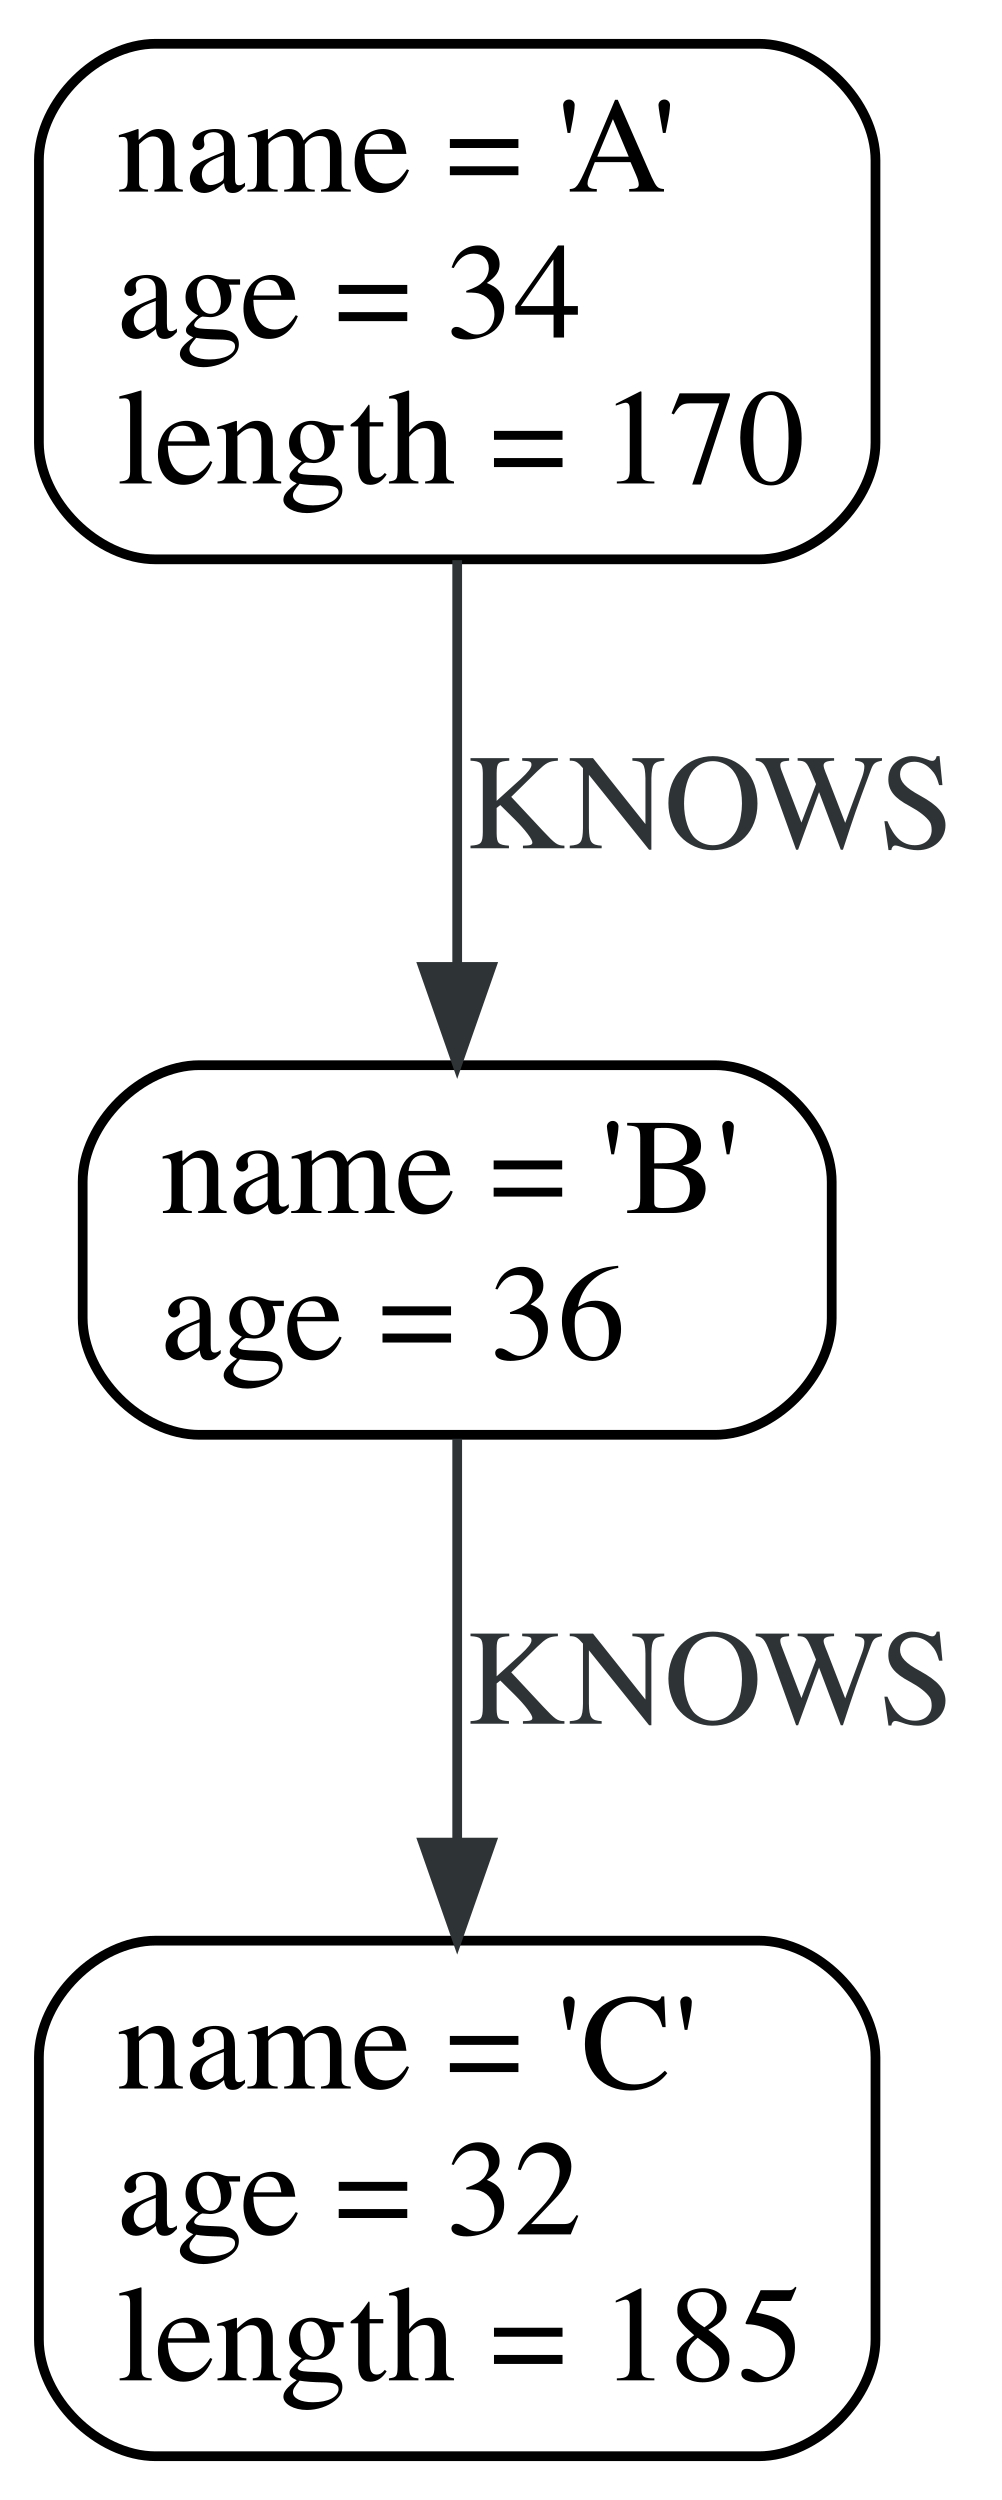
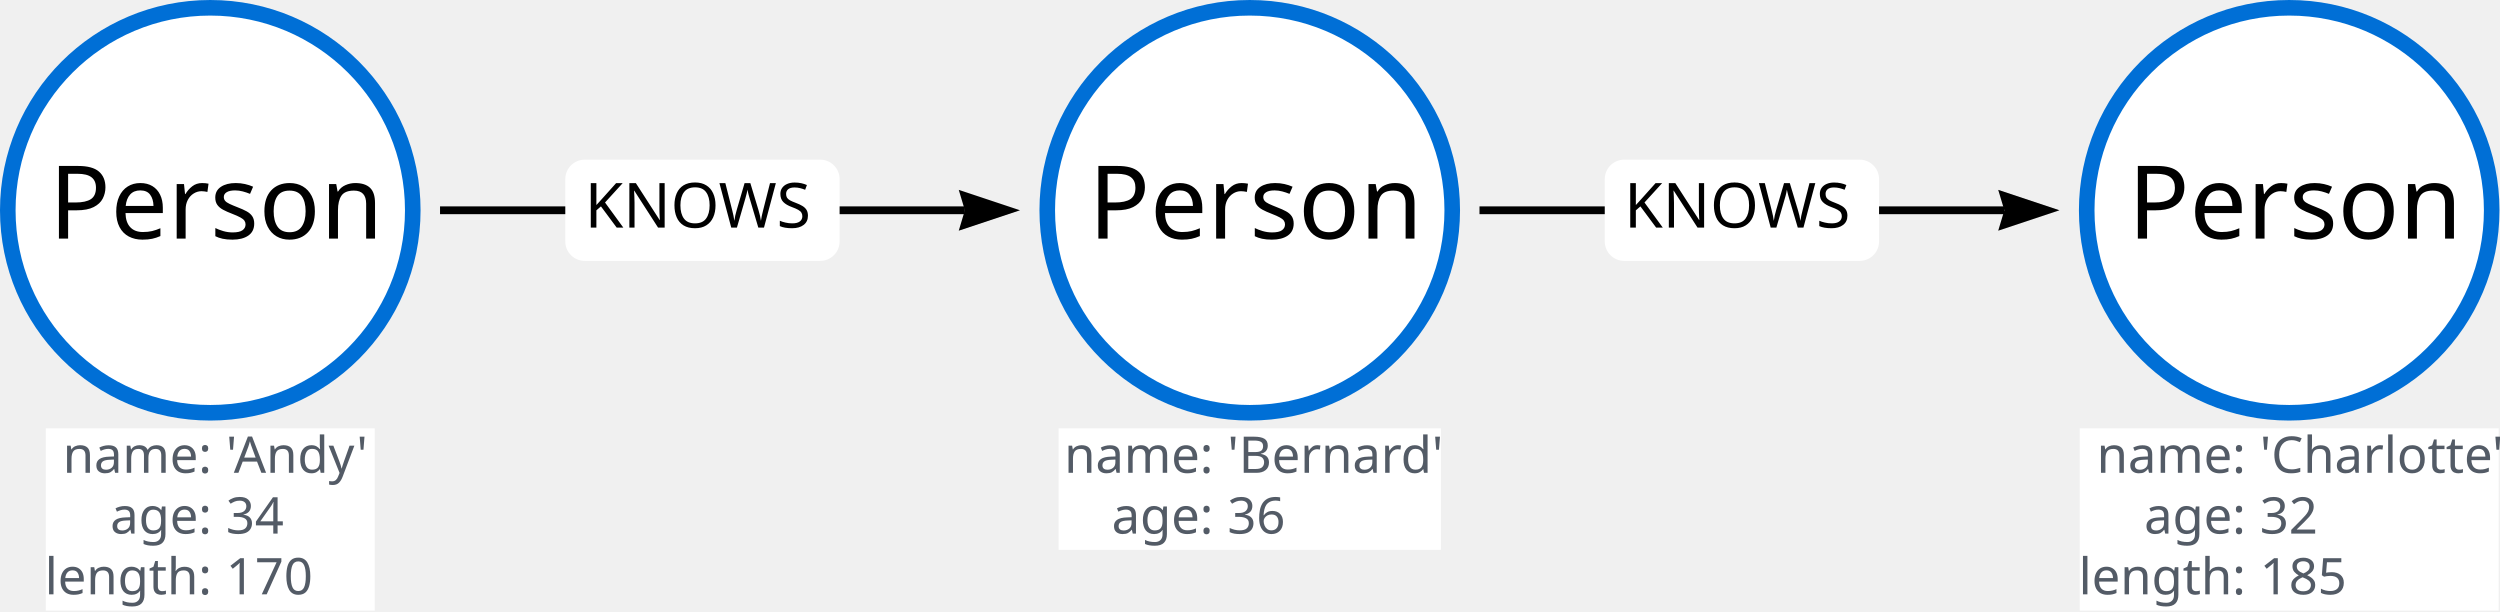
- <svg xmlns="http://www.w3.org/2000/svg" width="103pt" height="257pt" viewBox="0.00 0.00 103.00 257.00">
-   <g id="graph0" class="graph" transform="scale(1 1) rotate(0) translate(4 253)">
-     <polygon fill="white" stroke="transparent" points="-4,4 -4,-253 99,-253 99,4 -4,4" />
-     <g id="node1" class="node">
-       <path fill="none" stroke="black" d="M12,-195.5C12,-195.5 74,-195.5 74,-195.5 80,-195.5 86,-201.5 86,-207.5 86,-207.5 86,-236.5 86,-236.5 86,-242.5 80,-248.5 74,-248.5 74,-248.5 12,-248.5 12,-248.5 6,-248.5 0,-242.5 0,-236.5 0,-236.5 0,-207.5 0,-207.5 0,-201.5 6,-195.5 12,-195.5" />
-       <text text-anchor="start" x="8" y="-233.3" font-family="Times,serif" font-size="14.00">name = 'A'</text>
-       <text text-anchor="start" x="8" y="-218.3" font-family="Times,serif" font-size="14.00">age = 34</text>
-       <text text-anchor="start" x="8" y="-203.3" font-family="Times,serif" font-size="14.00">length = 170</text>
+ <svg xmlns="http://www.w3.org/2000/svg" width="642" height="157" viewBox="0 0 642 157">
+   <defs>
+     <style type="text/css" />
+   </defs>
+   <g transform="translate(369.4887 485.3978) scale(1)">
+     <g class="relationship">
+       <g transform="translate(-315.4887 -431.3978) rotate(0)" stroke-width="2" stroke="#000000">
+         <path d="M 59 0 L 193.779 0" />
+         <polygon points="-14.155,0 -15.728,5.243 0,0 -15.728,-5.243" fill="#000000" transform="translate(207.934 0) rotate(0)" stroke="none" />
+       </g>
+       <g transform="translate(-189.0993 -431.3978) rotate(0) translate(0 -13)">
+         <g transform="translate(0 0)">
+           <g transform="translate(-35.22266 0)" fill="#ffffff" stroke="#000000" stroke-width="0">
+             <rect x="0" y="0" width="70.445" height="26" rx="5" ry="5" stroke="none" />
+             <text xml:space="preserve" x="5" y="17.457" stroke="none" text-anchor="left" font-family="sans-serif" font-size="16" font-weight="normal" fill="#000000">KNOWS</text>
+           </g>
+         </g>
+       </g>
    </g>
-     <g id="node2" class="node">
-       <path fill="none" stroke="black" d="M16.5,-105.5C16.5,-105.5 69.5,-105.5 69.5,-105.5 75.5,-105.5 81.5,-111.5 81.5,-117.5 81.5,-117.5 81.5,-131.5 81.5,-131.5 81.5,-137.5 75.5,-143.5 69.5,-143.5 69.5,-143.5 16.5,-143.5 16.5,-143.5 10.5,-143.5 4.5,-137.5 4.5,-131.5 4.5,-131.5 4.5,-117.5 4.5,-117.5 4.5,-111.5 10.5,-105.5 16.5,-105.5" />
-       <text text-anchor="start" x="12.5" y="-128.3" font-family="Times,serif" font-size="14.00">name = 'B'</text>
-       <text text-anchor="start" x="12.5" y="-113.3" font-family="Times,serif" font-size="14.00">age = 36</text>
+     <g class="relationship">
+       <g transform="translate(-48.55474 -431.3978) rotate(0)" stroke-width="2" stroke="#000000">
+         <path d="M 59 0 L 193.779 0" />
+         <polygon points="-14.155,0 -15.728,5.243 0,0 -15.728,-5.243" fill="#000000" transform="translate(207.934 0) rotate(0)" stroke="none" />
+       </g>
+       <g transform="translate(77.83469 -431.3978) rotate(0) translate(0 -13)">
+         <g transform="translate(0 0)">
+           <g transform="translate(-35.22266 0)" fill="#ffffff" stroke="#000000" stroke-width="0">
+             <rect x="0" y="0" width="70.445" height="26" rx="5" ry="5" stroke="none" />
+             <text xml:space="preserve" x="5" y="17.457" stroke="none" text-anchor="left" font-family="sans-serif" font-size="16" font-weight="normal" fill="#000000">KNOWS</text>
+           </g>
+         </g>
+       </g>
    </g>
-     <g id="edge1" class="edge">
-       <path fill="none" stroke="#2e3436" d="M43,-195.41C43,-182.63 43,-167.13 43,-153.98" />
-       <polygon fill="#2e3436" stroke="#2e3436" points="46.5,-153.6 43,-143.6 39.5,-153.6 46.5,-153.6" />
-       <text text-anchor="middle" x="69" y="-165.8" font-family="Times,serif" font-size="14.00" fill="#2e3436">KNOWS</text>
+     <g class="node">
+       <g fill="#ffffff" stroke="#006FD6" stroke-width="4">
+         <circle cx="218.379" cy="-431.398" r="52" />
+       </g>
+       <g transform="translate(218.3793 -431.3978)">
+         <g transform="scale(0.6532968) translate(0 -27)">
+           <g transform="translate(0 0)">
+             <g transform="translate(-63.36914 0)">
+               <g fill="#000000" stroke="#000000" stroke-width="4" font-family="sans-serif" font-size="40" font-weight="normal">
+                 <text xml:space="preserve" x="0" y="38.143" stroke="none">Person</text>
+               </g>
+             </g>
+           </g>
+         </g>
+         <g transform="translate(3.429011037612589e-15 56)">
+           <g transform="translate(0 0)">
+             <g transform="translate(-53.79004 0)" fill="white">
+               <rect x="0" y="0" width="107.58" height="46.8" rx="0" ry="0" stroke="none" />
+               <g font-family="sans-serif" font-size="13" font-weight="normal" fill="#535B66" text-anchor="end">
+                 <text xml:space="preserve" x="42.644" y="11.421" stroke="none">name:</text>
+                 <text xml:space="preserve" x="46.255" y="11.421" stroke="none" text-anchor="start">'Charlotte'</text>
+                 <text xml:space="preserve" x="42.644" y="27.021" stroke="none" text-anchor="end">age:</text>
+                 <text xml:space="preserve" x="46.255" y="27.021" stroke="none" text-anchor="start">32</text>
+                 <text xml:space="preserve" x="42.644" y="42.621" stroke="none" text-anchor="end">length:</text>
+                 <text xml:space="preserve" x="46.255" y="42.621" stroke="none" text-anchor="start">185</text>
+               </g>
+             </g>
+           </g>
+         </g>
+       </g>
    </g>
-     <g id="node3" class="node">
-       <path fill="none" stroke="black" d="M12,-0.5C12,-0.5 74,-0.5 74,-0.5 80,-0.5 86,-6.5 86,-12.5 86,-12.5 86,-41.5 86,-41.5 86,-47.5 80,-53.5 74,-53.5 74,-53.5 12,-53.5 12,-53.5 6,-53.5 0,-47.5 0,-41.5 0,-41.5 0,-12.5 0,-12.5 0,-6.5 6,-0.5 12,-0.5" />
-       <text text-anchor="start" x="8" y="-38.3" font-family="Times,serif" font-size="14.00">name = 'C'</text>
-       <text text-anchor="start" x="8" y="-23.3" font-family="Times,serif" font-size="14.00">age = 32</text>
-       <text text-anchor="start" x="8" y="-8.3" font-family="Times,serif" font-size="14.00">length = 185</text>
+     <g class="node">
+       <g fill="#ffffff" stroke="#006FD6" stroke-width="4">
+         <circle cx="-48.555" cy="-431.398" r="52" />
+       </g>
+       <g transform="translate(-48.55474 -431.3978)">
+         <g transform="scale(0.6532968) translate(0 -27)">
+           <g transform="translate(0 0)">
+             <g transform="translate(-63.36914 0)">
+               <g fill="#000000" stroke="#000000" stroke-width="4" font-family="sans-serif" font-size="40" font-weight="normal">
+                 <text xml:space="preserve" x="0" y="38.143" stroke="none">Person</text>
+               </g>
+             </g>
+           </g>
+         </g>
+         <g transform="translate(3.429011037612589e-15 56)">
+           <g transform="translate(0 0)">
+             <g transform="translate(-49.0896 0)" fill="white">
+               <rect x="0" y="0" width="98.179" height="31.2" rx="0" ry="0" stroke="none" />
+               <g font-family="sans-serif" font-size="13" font-weight="normal" fill="#535B66" text-anchor="end">
+                 <text xml:space="preserve" x="39.743" y="11.421" stroke="none">name:</text>
+                 <text xml:space="preserve" x="43.354" y="11.421" stroke="none" text-anchor="start">'Bernard'</text>
+                 <text xml:space="preserve" x="39.743" y="27.021" stroke="none" text-anchor="end">age:</text>
+                 <text xml:space="preserve" x="43.354" y="27.021" stroke="none" text-anchor="start">36</text>
+               </g>
+             </g>
+           </g>
+         </g>
+       </g>
    </g>
-     <g id="edge2" class="edge">
-       <path fill="none" stroke="#2e3436" d="M43,-105.09C43,-93.42 43,-77.95 43,-63.93" />
-       <polygon fill="#2e3436" stroke="#2e3436" points="46.5,-63.58 43,-53.58 39.5,-63.58 46.5,-63.58" />
-       <text text-anchor="middle" x="69" y="-75.8" font-family="Times,serif" font-size="14.00" fill="#2e3436">KNOWS</text>
+     <g class="node">
+       <g fill="#ffffff" stroke="#006FD6" stroke-width="4">
+         <circle cx="-315.489" cy="-431.398" r="52" />
+       </g>
+       <g transform="translate(-315.4887 -431.3978)">
+         <g transform="scale(0.6532968) translate(0 -27)">
+           <g transform="translate(0 0)">
+             <g transform="translate(-63.36914 0)">
+               <g fill="#000000" stroke="#000000" stroke-width="4" font-family="sans-serif" font-size="40" font-weight="normal">
+                 <text xml:space="preserve" x="0" y="38.143" stroke="none">Person</text>
+               </g>
+             </g>
+           </g>
+         </g>
+         <g transform="translate(3.429011037612589e-15 56)">
+           <g transform="translate(0 0)">
+             <g transform="translate(-42.23096 0)" fill="white">
+               <rect x="0" y="0" width="84.462" height="46.8" rx="0" ry="0" stroke="none" />
+               <g font-family="sans-serif" font-size="13" font-weight="normal" fill="#535B66" text-anchor="end">
+                 <text xml:space="preserve" x="42.644" y="11.421" stroke="none">name:</text>
+                 <text xml:space="preserve" x="46.255" y="11.421" stroke="none" text-anchor="start">'Andy'</text>
+                 <text xml:space="preserve" x="42.644" y="27.021" stroke="none" text-anchor="end">age:</text>
+                 <text xml:space="preserve" x="46.255" y="27.021" stroke="none" text-anchor="start">34</text>
+                 <text xml:space="preserve" x="42.644" y="42.621" stroke="none" text-anchor="end">length:</text>
+                 <text xml:space="preserve" x="46.255" y="42.621" stroke="none" text-anchor="start">170</text>
+               </g>
+             </g>
+           </g>
+         </g>
+       </g>
    </g>
  </g>
</svg>
